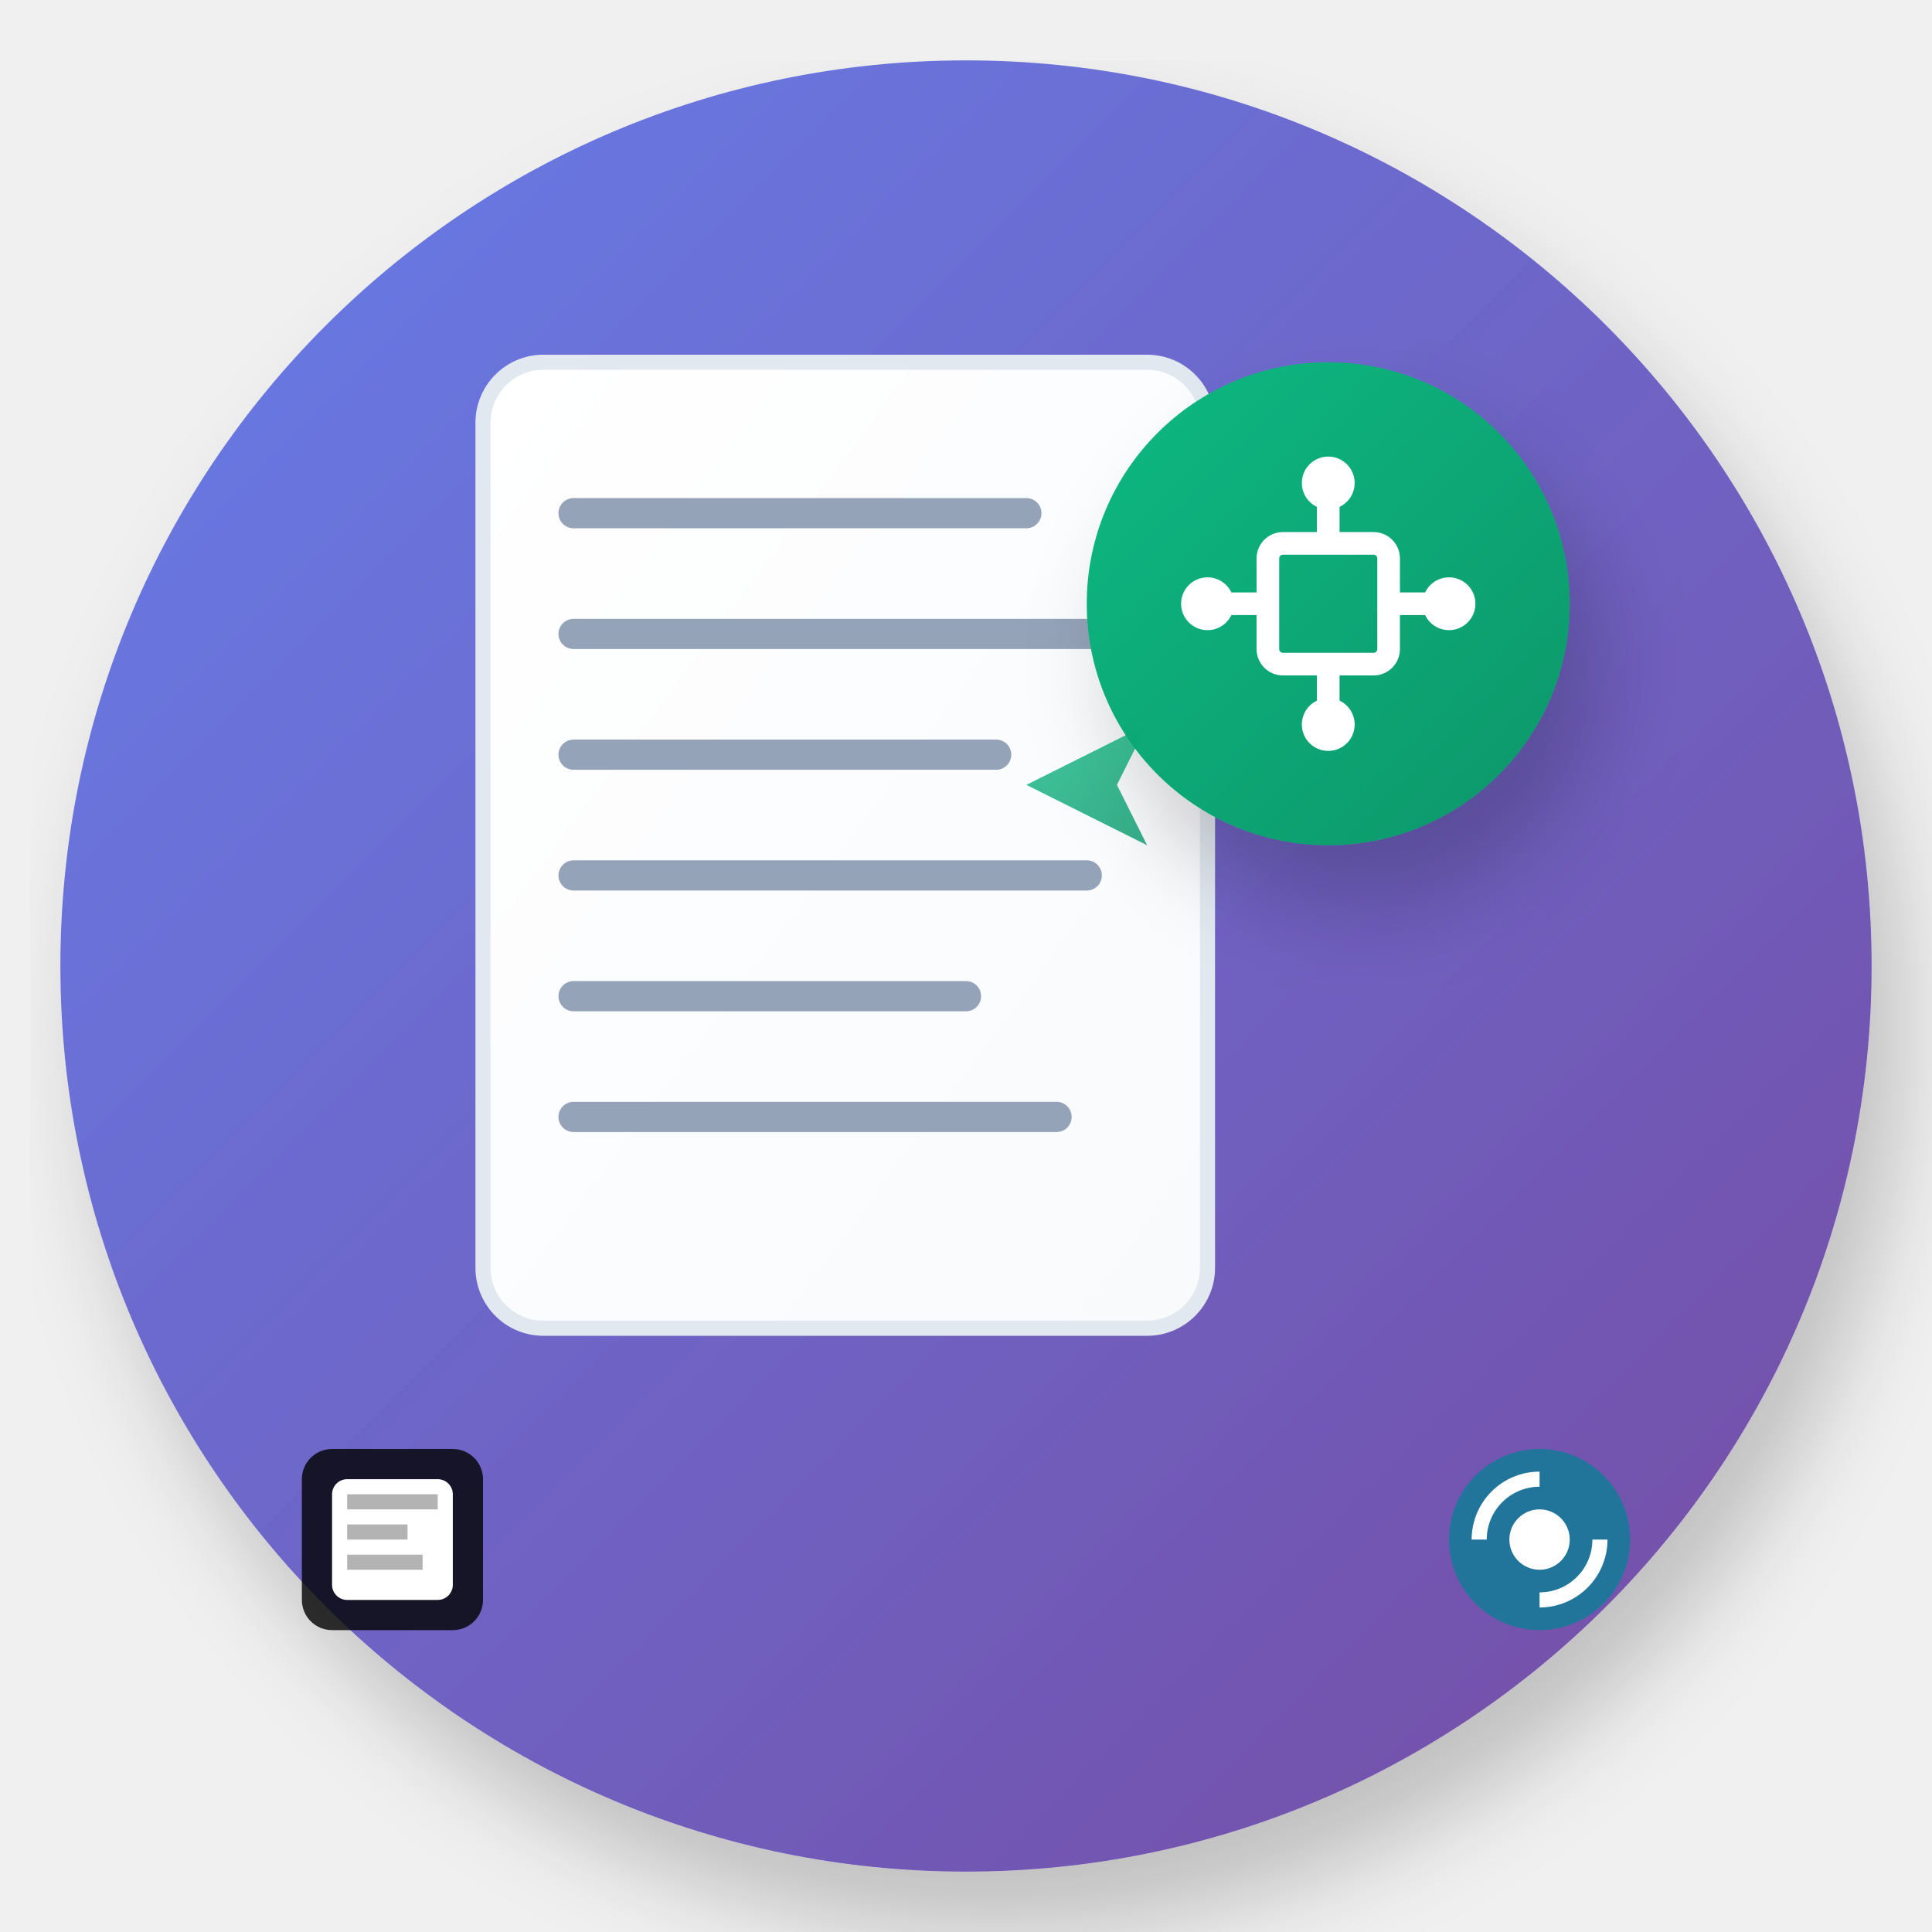
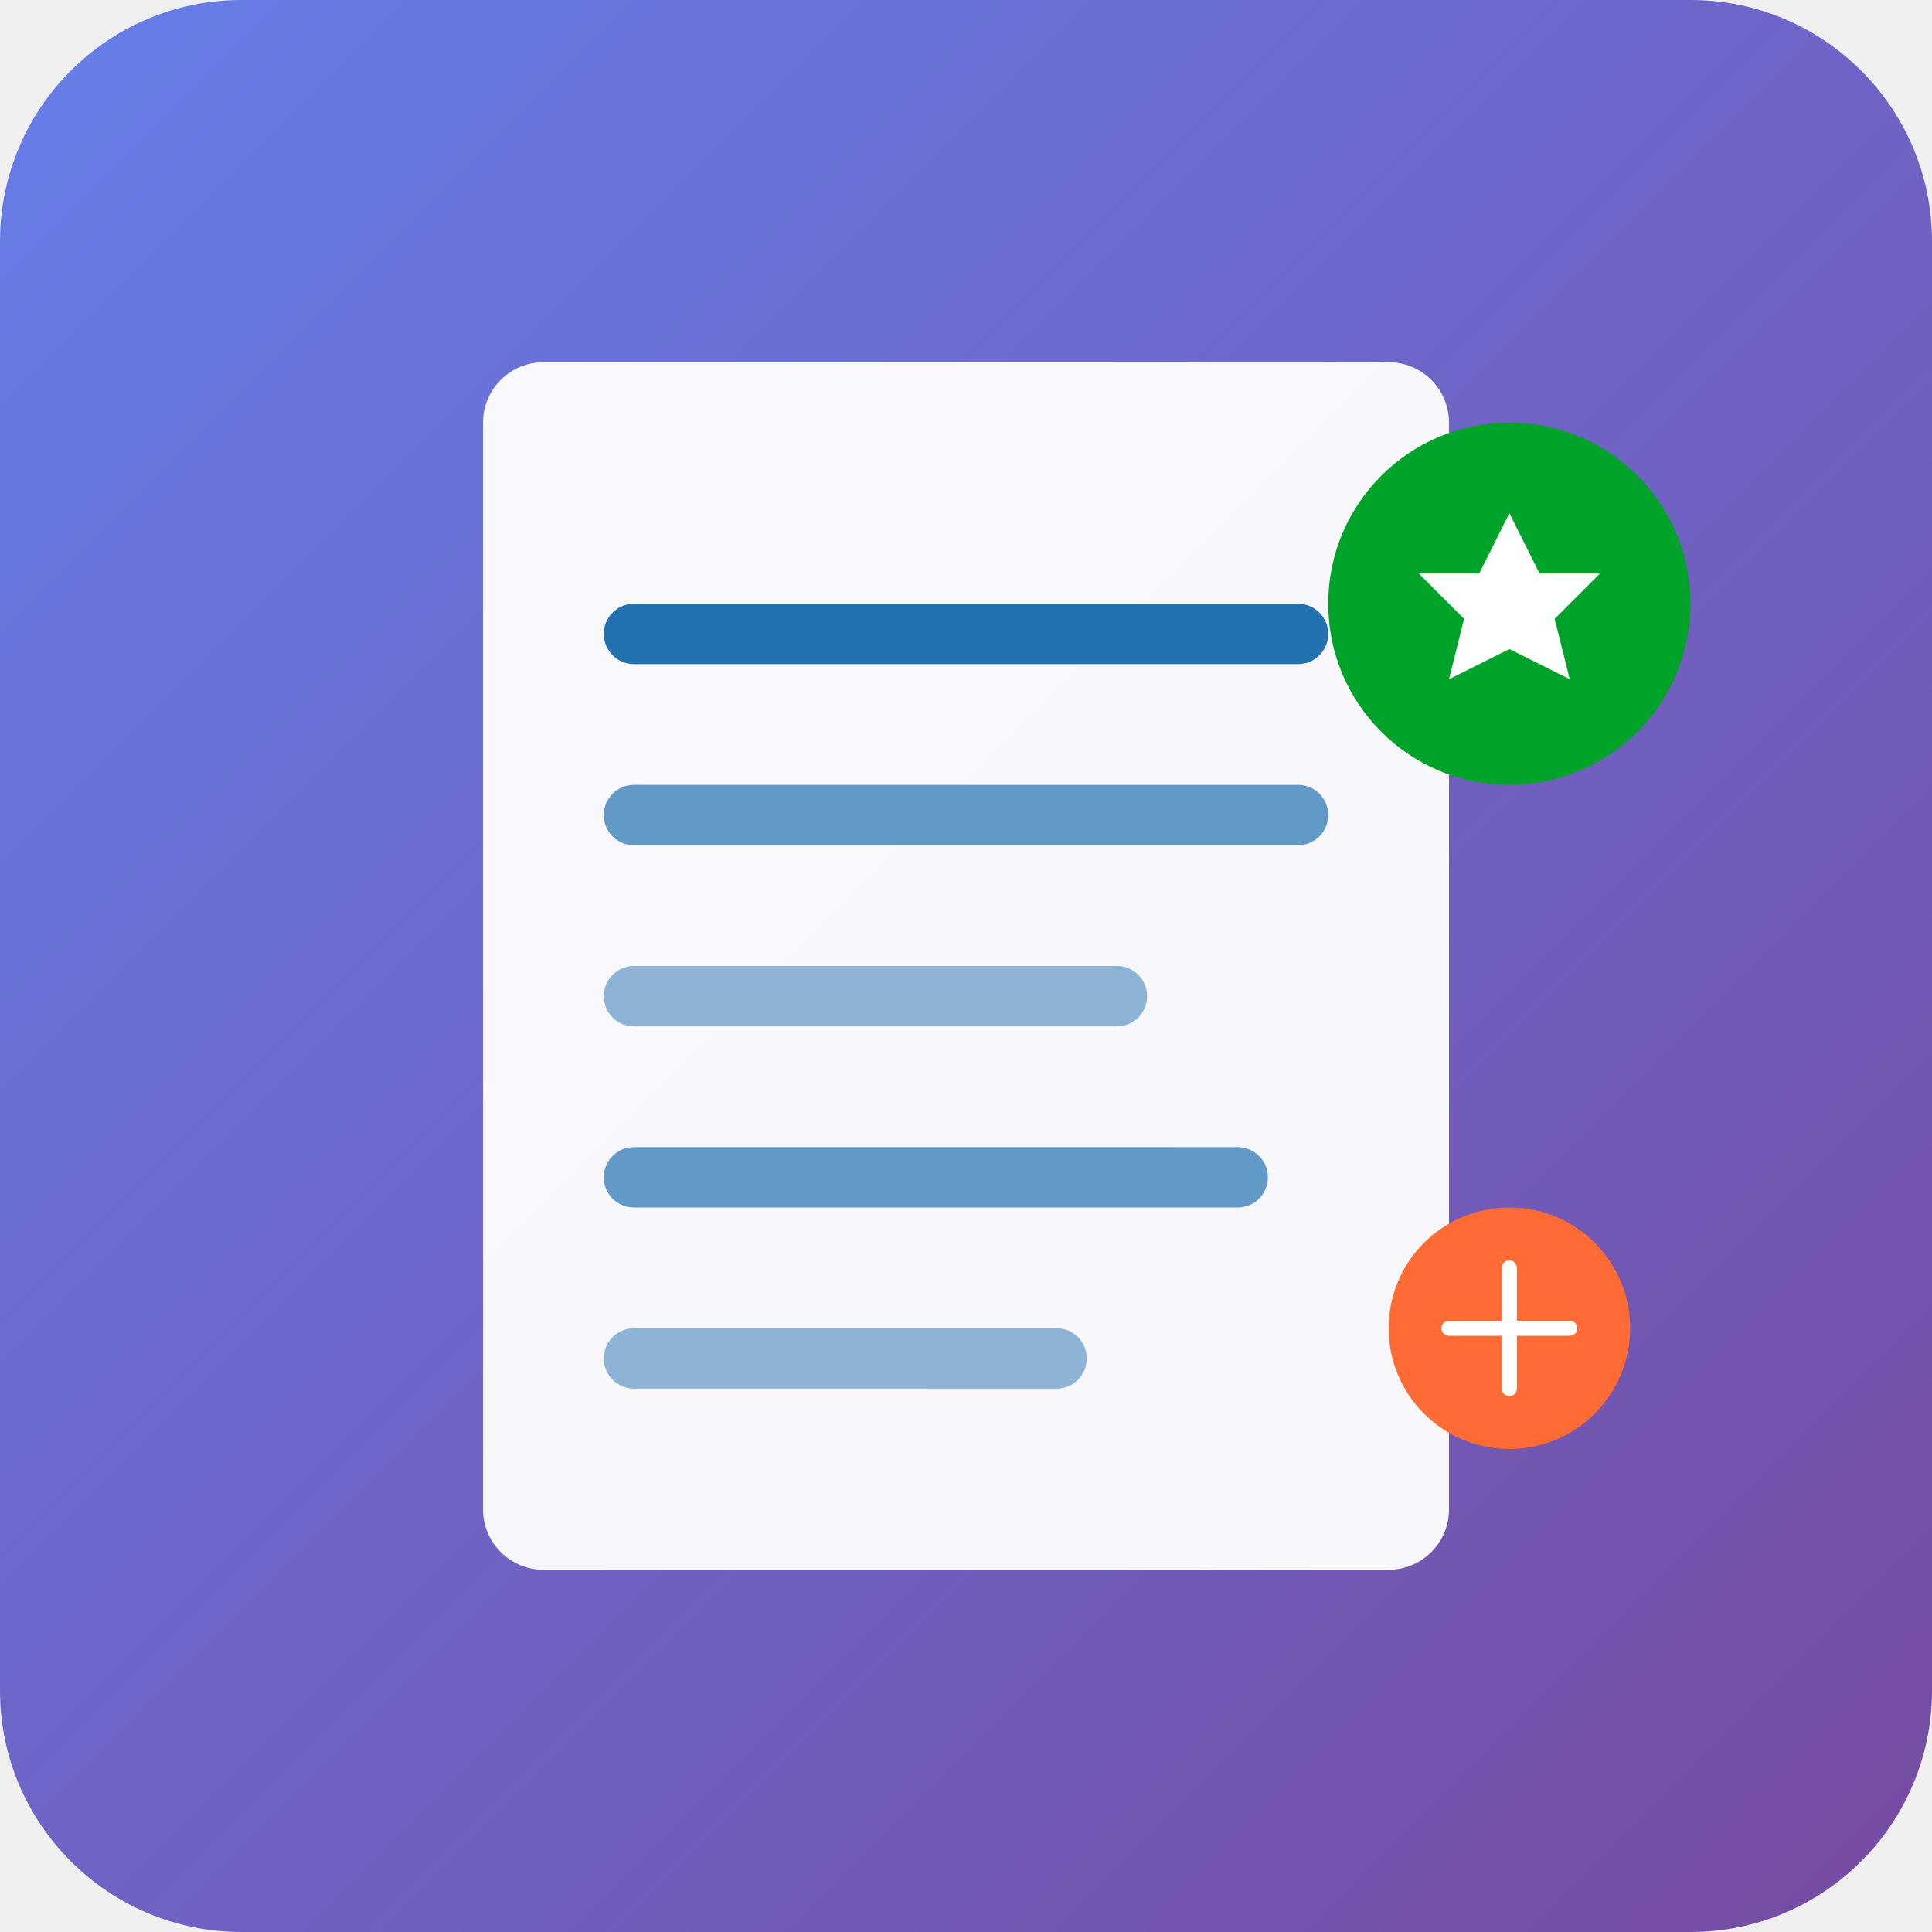
- <svg xmlns="http://www.w3.org/2000/svg" width="128" height="128" viewBox="0 0 128 128">
+ <svg xmlns="http://www.w3.org/2000/svg" width="256" height="256" viewBox="0 0 256 256" fill="none">
+   <rect width="256" height="256" rx="32" fill="url(#gradient)" />
+   <rect x="64" y="48" width="128" height="160" rx="8" fill="white" fill-opacity="0.95" />
+   <rect x="80" y="80" width="96" height="8" rx="4" fill="#2271b1" />
+   <rect x="80" y="104" width="96" height="8" rx="4" fill="#2271b1" fill-opacity="0.7" />
+   <rect x="80" y="128" width="72" height="8" rx="4" fill="#2271b1" fill-opacity="0.5" />
+   <rect x="80" y="152" width="88" height="8" rx="4" fill="#2271b1" fill-opacity="0.7" />
+   <rect x="80" y="176" width="64" height="8" rx="4" fill="#2271b1" fill-opacity="0.5" />
+   <circle cx="200" cy="80" r="24" fill="#00a32a" />
+   <path d="M200 68l4 8h8l-6 6 2 8-8-4-8 4 2-8-6-6h8l4-8z" fill="white" />
+   <circle cx="200" cy="176" r="16" fill="#ff6b35" />
+   <path d="M192 176h16M200 168v16" stroke="white" stroke-width="2" stroke-linecap="round" />
  <defs>
-     <linearGradient id="bgGradient" x1="0%" y1="0%" x2="100%" y2="100%">
+     <linearGradient id="gradient" x1="0%" y1="0%" x2="100%" y2="100%">
      <stop offset="0%" style="stop-color:#667eea;stop-opacity:1" />
      <stop offset="100%" style="stop-color:#764ba2;stop-opacity:1" />
    </linearGradient>
-     <linearGradient id="paperGradient" x1="0%" y1="0%" x2="100%" y2="100%">
-       <stop offset="0%" style="stop-color:#ffffff;stop-opacity:1" />
-       <stop offset="100%" style="stop-color:#f8fafc;stop-opacity:1" />
-     </linearGradient>
-     <linearGradient id="aiGradient" x1="0%" y1="0%" x2="100%" y2="100%">
-       <stop offset="0%" style="stop-color:#10b981;stop-opacity:1" />
-       <stop offset="100%" style="stop-color:#059669;stop-opacity:1" />
-     </linearGradient>
-     <filter id="shadow" x="-50%" y="-50%" width="200%" height="200%">
-       <feDropShadow dx="2" dy="4" stdDeviation="3" flood-color="#000000" flood-opacity="0.2" />
-     </filter>
  </defs>
-   <circle cx="64" cy="64" r="60" fill="url(#bgGradient)" filter="url(#shadow)" />
-   <rect x="32" y="24" width="48" height="64" rx="4" ry="4" fill="url(#paperGradient)" stroke="#e2e8f0" stroke-width="1" />
-   <line x1="38" y1="34" x2="68" y2="34" stroke="#94a3b8" stroke-width="2" stroke-linecap="round" />
-   <line x1="38" y1="42" x2="74" y2="42" stroke="#94a3b8" stroke-width="2" stroke-linecap="round" />
-   <line x1="38" y1="50" x2="66" y2="50" stroke="#94a3b8" stroke-width="2" stroke-linecap="round" />
-   <line x1="38" y1="58" x2="72" y2="58" stroke="#94a3b8" stroke-width="2" stroke-linecap="round" />
-   <line x1="38" y1="66" x2="64" y2="66" stroke="#94a3b8" stroke-width="2" stroke-linecap="round" />
-   <line x1="38" y1="74" x2="70" y2="74" stroke="#94a3b8" stroke-width="2" stroke-linecap="round" />
-   <circle cx="88" cy="40" r="16" fill="url(#aiGradient)" filter="url(#shadow)" />
-   <g stroke="#ffffff" stroke-width="1.5" fill="none">
-     <rect x="84" y="36" width="8" height="8" rx="1" />
-     <line x1="80" y1="40" x2="84" y2="40" />
-     <line x1="92" y1="40" x2="96" y2="40" />
-     <line x1="88" y1="32" x2="88" y2="36" />
-     <line x1="88" y1="44" x2="88" y2="48" />
-     <circle cx="80" cy="40" r="1" fill="#ffffff" />
-     <circle cx="96" cy="40" r="1" fill="#ffffff" />
-     <circle cx="88" cy="32" r="1" fill="#ffffff" />
-     <circle cx="88" cy="48" r="1" fill="#ffffff" />
-   </g>
-   <g fill="url(#aiGradient)">
-     <path d="M 76 48 L 68 52 L 76 56 L 74 52 Z" opacity="0.8" />
-     <path d="M 76 52 Q 72 52 68 52" stroke="url(#aiGradient)" stroke-width="2" fill="none" opacity="0.6" />
-   </g>
-   <g transform="translate(20, 96)">
-     <rect x="0" y="0" width="12" height="12" rx="2" fill="#000000" opacity="0.8" />
-     <rect x="2" y="2" width="8" height="8" rx="1" fill="#ffffff" />
-     <rect x="3" y="3" width="6" height="1" fill="#000000" opacity="0.3" />
-     <rect x="3" y="5" width="4" height="1" fill="#000000" opacity="0.3" />
-     <rect x="3" y="7" width="5" height="1" fill="#000000" opacity="0.3" />
-   </g>
-   <g transform="translate(96, 96)">
-     <circle cx="6" cy="6" r="6" fill="#21759b" />
-     <circle cx="6" cy="6" r="2" fill="#ffffff" />
-     <path d="M 2 6 A 4 4 0 0 1 6 2" stroke="#ffffff" stroke-width="1" fill="none" />
-     <path d="M 10 6 A 4 4 0 0 1 6 10" stroke="#ffffff" stroke-width="1" fill="none" />
-   </g>
</svg>
